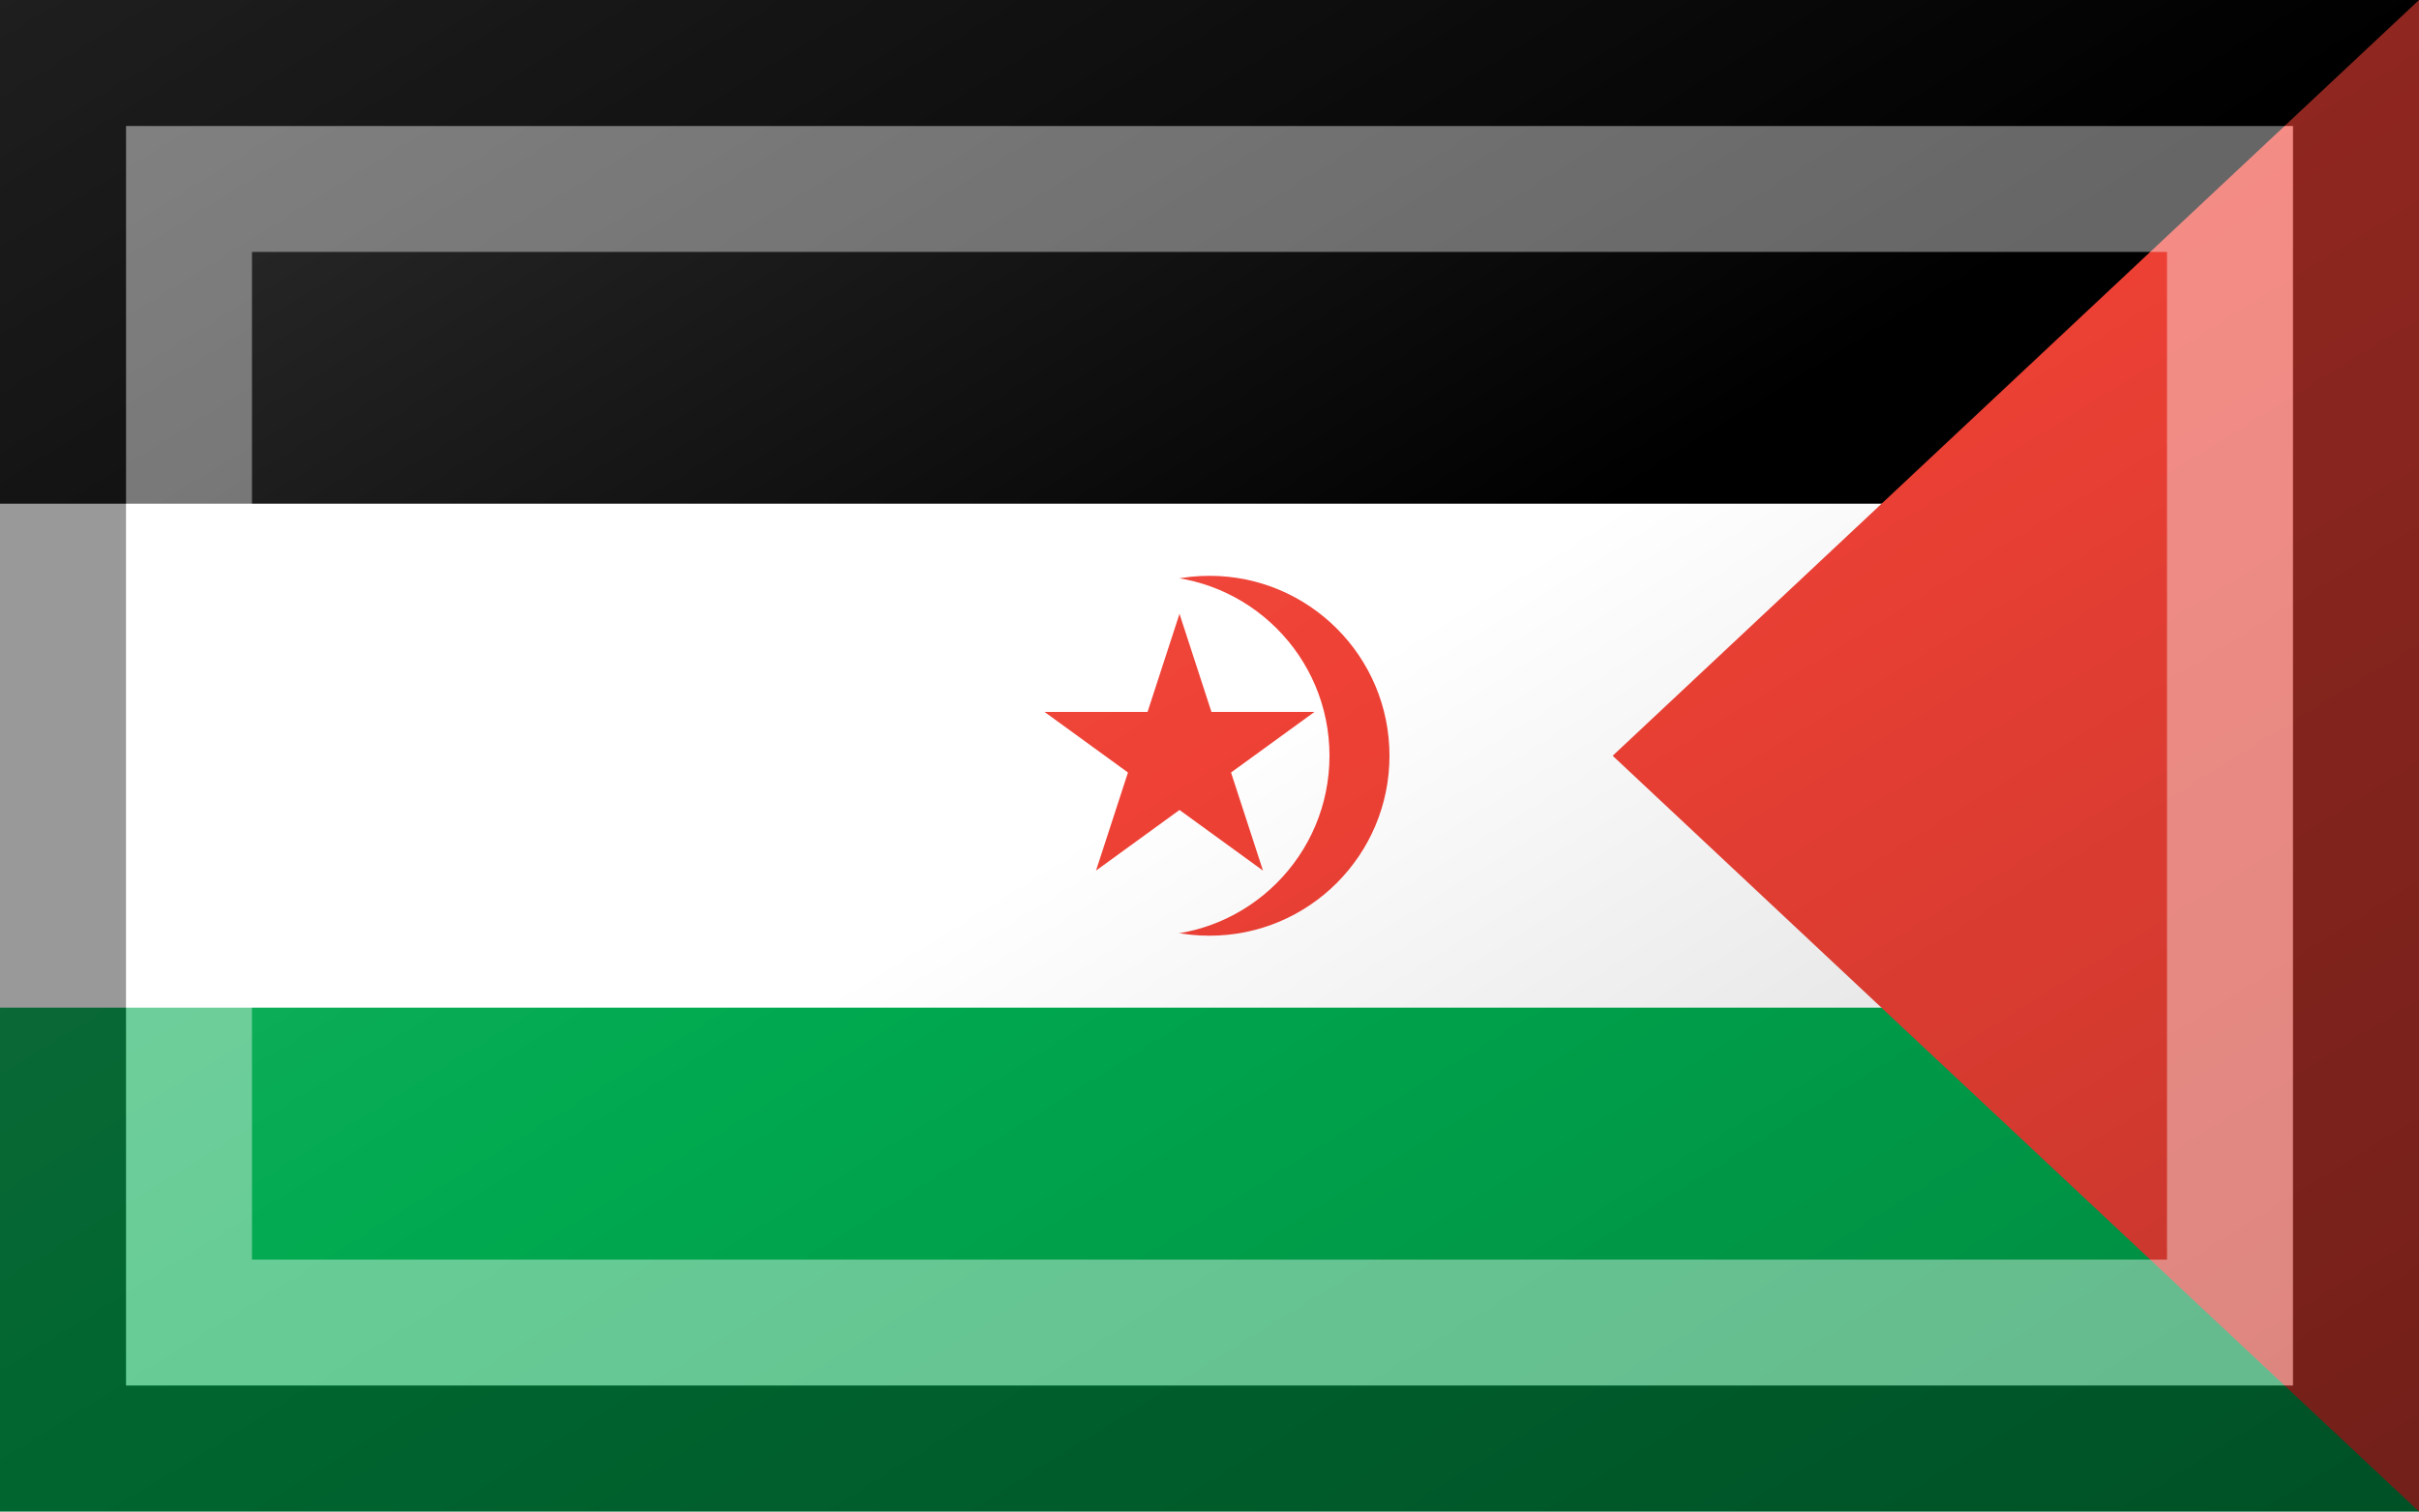
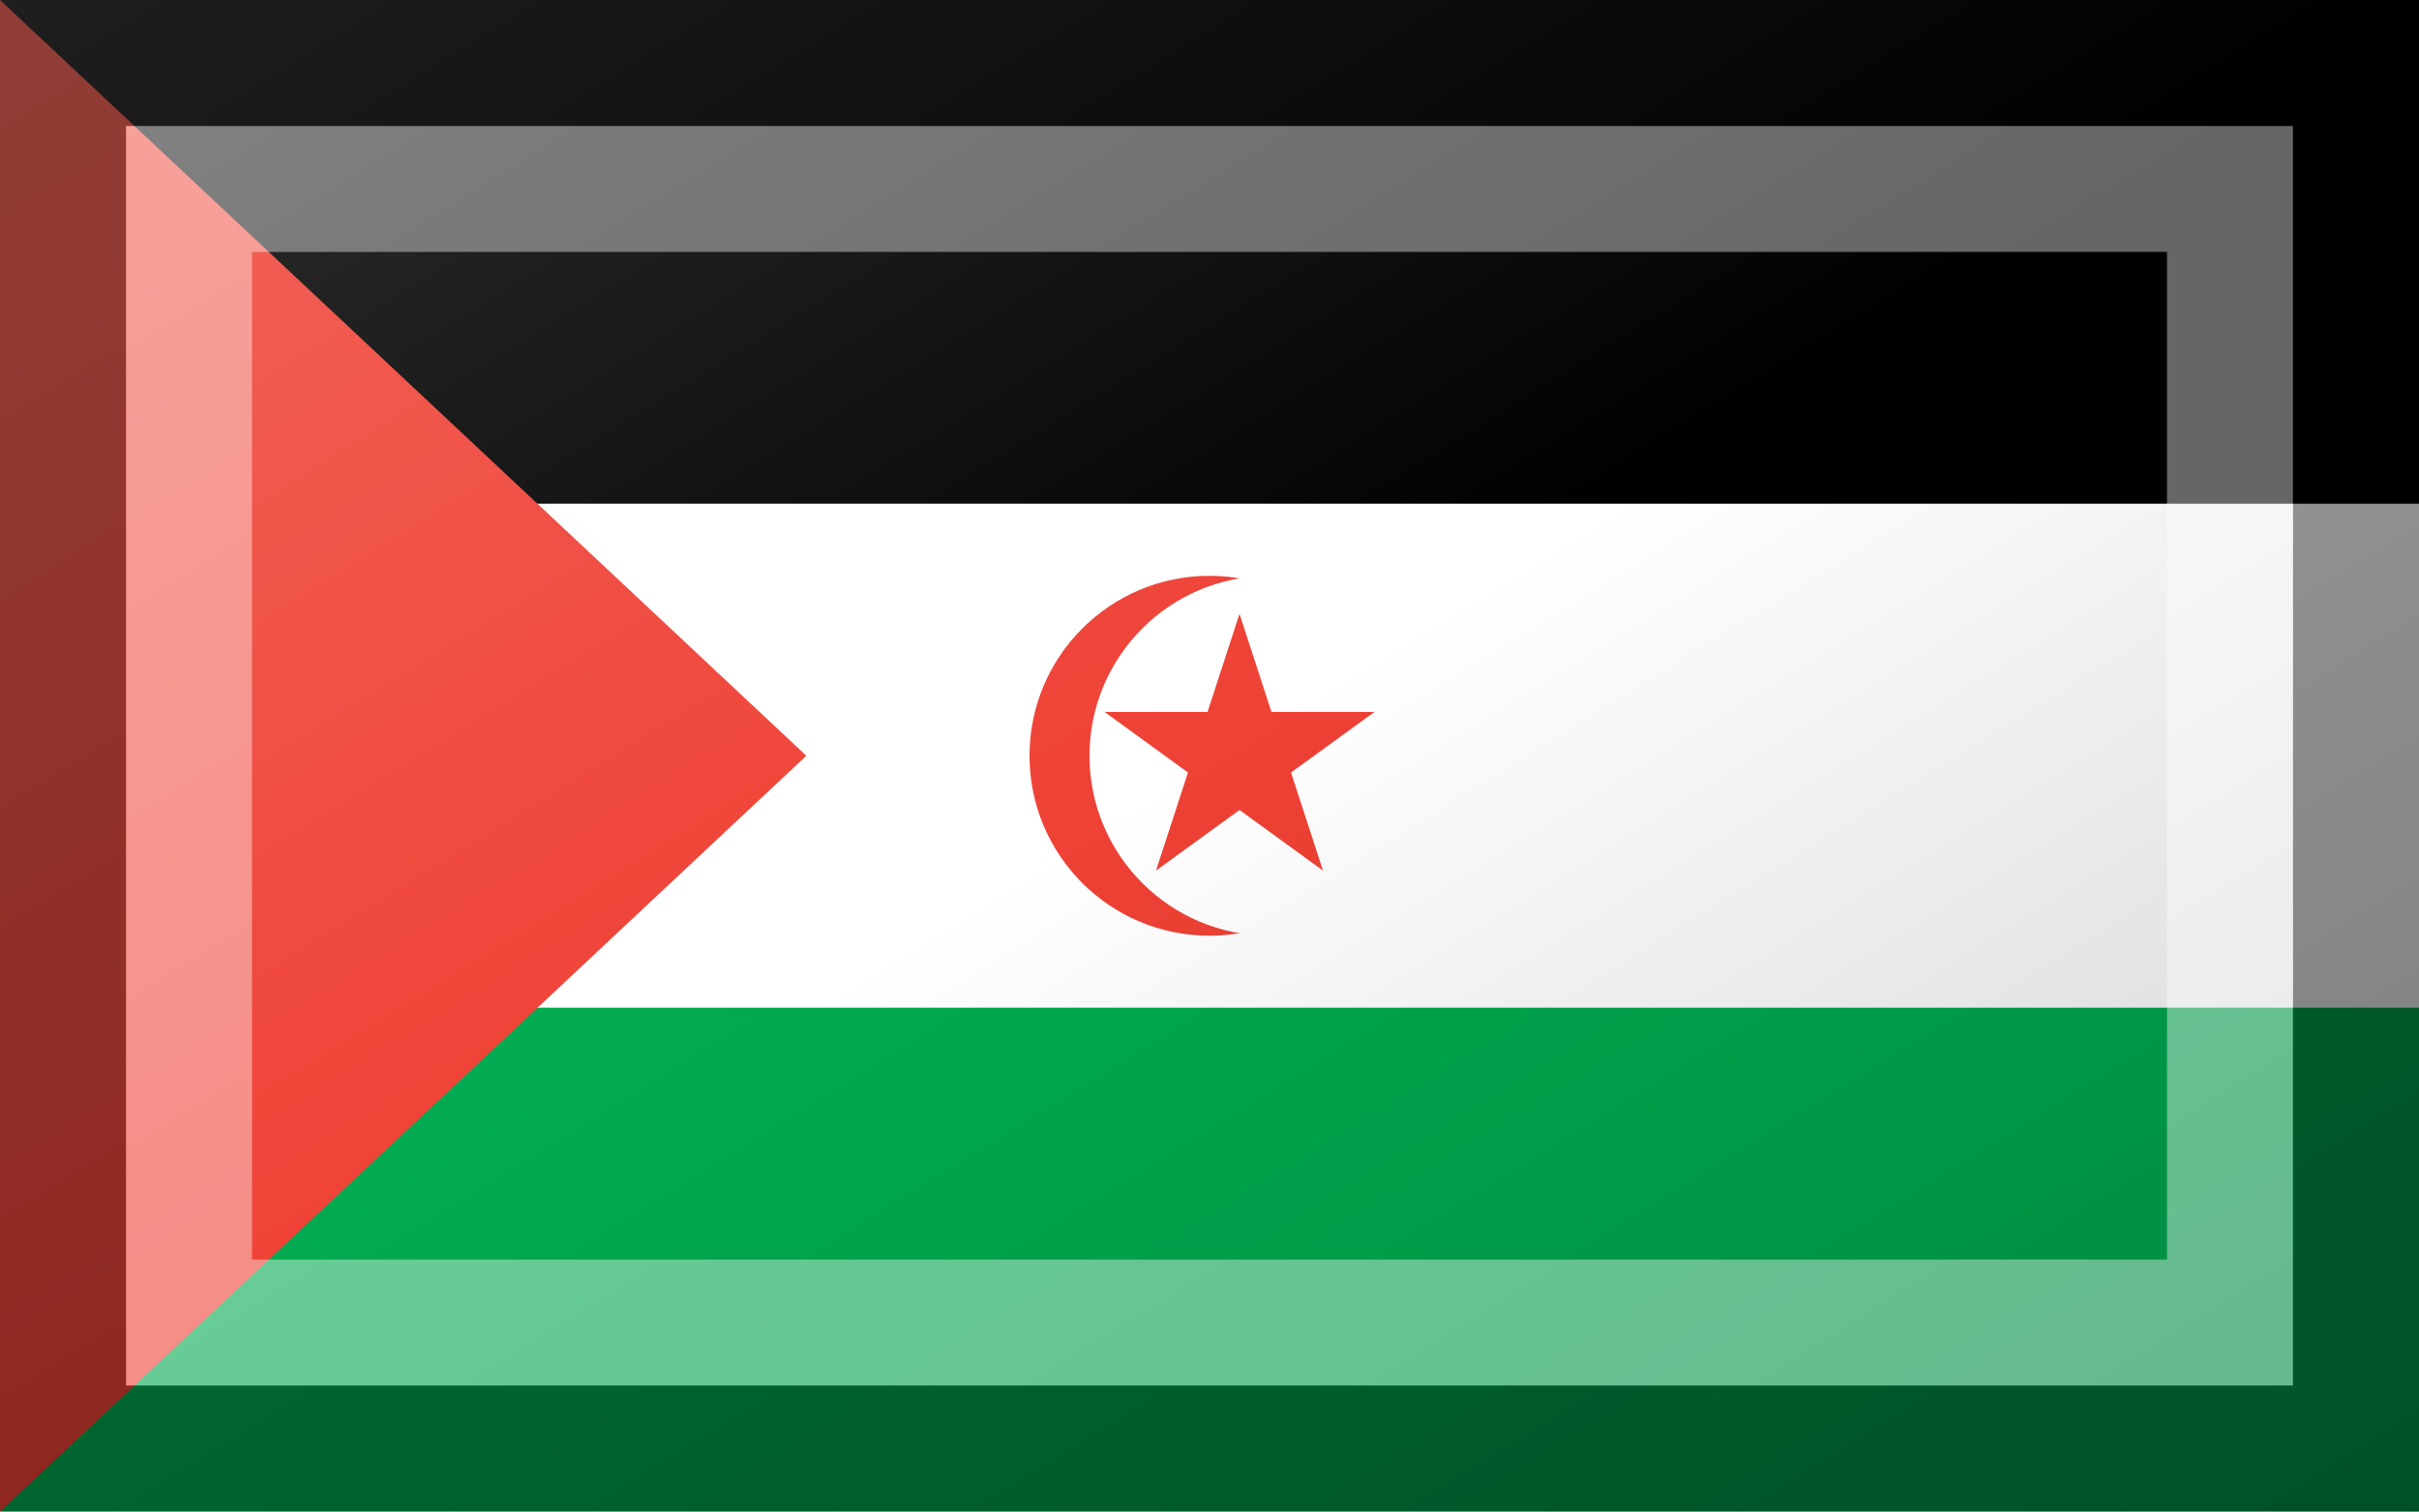
<svg xmlns="http://www.w3.org/2000/svg" xmlns:xlink="http://www.w3.org/1999/xlink" version="1.1" width="576" height="360" viewBox="0 0 576 360">
  <style>
.black{fill:rgb(0,0,0);}
.green{fill:rgb(0,169,79);}
.red{fill:rgb(239,65,53);}
.white{fill:rgb(255,255,255);}
</style>
  <defs>
    <path id="star" d="M 0.0 -1.0 L 0.225 -0.309 L 0.951 -0.309 L 0.363 0.118 L 0.588 0.809 L 0.0 0.382 L -0.588 0.809 L -0.363 0.118 L -0.951 -0.309 L -0.225 -0.309 Z" />
    <linearGradient id="glaze" x1="0%" y1="0%" x2="100%" y2="100%">
      <stop offset="0%" stop-color="rgb(255,255,255)" stop-opacity="0.2" />
      <stop offset="49.999%" stop-color="rgb(255,255,255)" stop-opacity="0.0" />
      <stop offset="50.001%" stop-color="rgb(0,0,0)" stop-opacity="0.0" />
      <stop offset="100%" stop-color="rgb(0,0,0)" stop-opacity="0.2" />
    </linearGradient>
  </defs>
  <g>
    <g>
      <rect x="0" y="0" width="576" height="120" class="black" />
      <rect x="0" y="120" width="576" height="120" class="white" />
      <rect x="0" y="240" width="576" height="120" class="green" />
    </g>
-     <path d="M 576 0 L 576 360 L 384 180 Z" class="red" />
+     <path d="M 0 0 L 0 360 L 192 180 Z" class="red" />
    <ellipse cx="288" cy="180" rx="42.857" ry="42.857" class="red" />
-     <ellipse cx="273.714" cy="180" rx="42.857" ry="42.857" class="white" />
-     <use xlink:href="#star" transform="translate(280.8571 180) scale(33.8057 33.8057) rotate(0)" class="red" />
+     <ellipse cx="302.286" cy="180" rx="42.857" ry="42.857" class="white" />
+     <use xlink:href="#star" transform="translate(295.1429 180) scale(33.8057 33.8057) rotate(0)" class="red" />
  </g>
  <g>
    <rect x="0" y="0" width="576" height="360" fill="url(#glaze)" />
    <path d="M 30 30 L 546 30 L 546 330 L 30 330 Z M 60 60 L 60 300 L 516 300 L 516 60 Z" fill="rgb(255,255,255)" opacity="0.4" />
    <path d="M 0 0 L 576 0 L 576 360 L 0 360 Z M 30 30 L 30 330 L 546 330 L 546 30 Z" fill="rgb(0,0,0)" opacity="0.4" />
  </g>
</svg>
